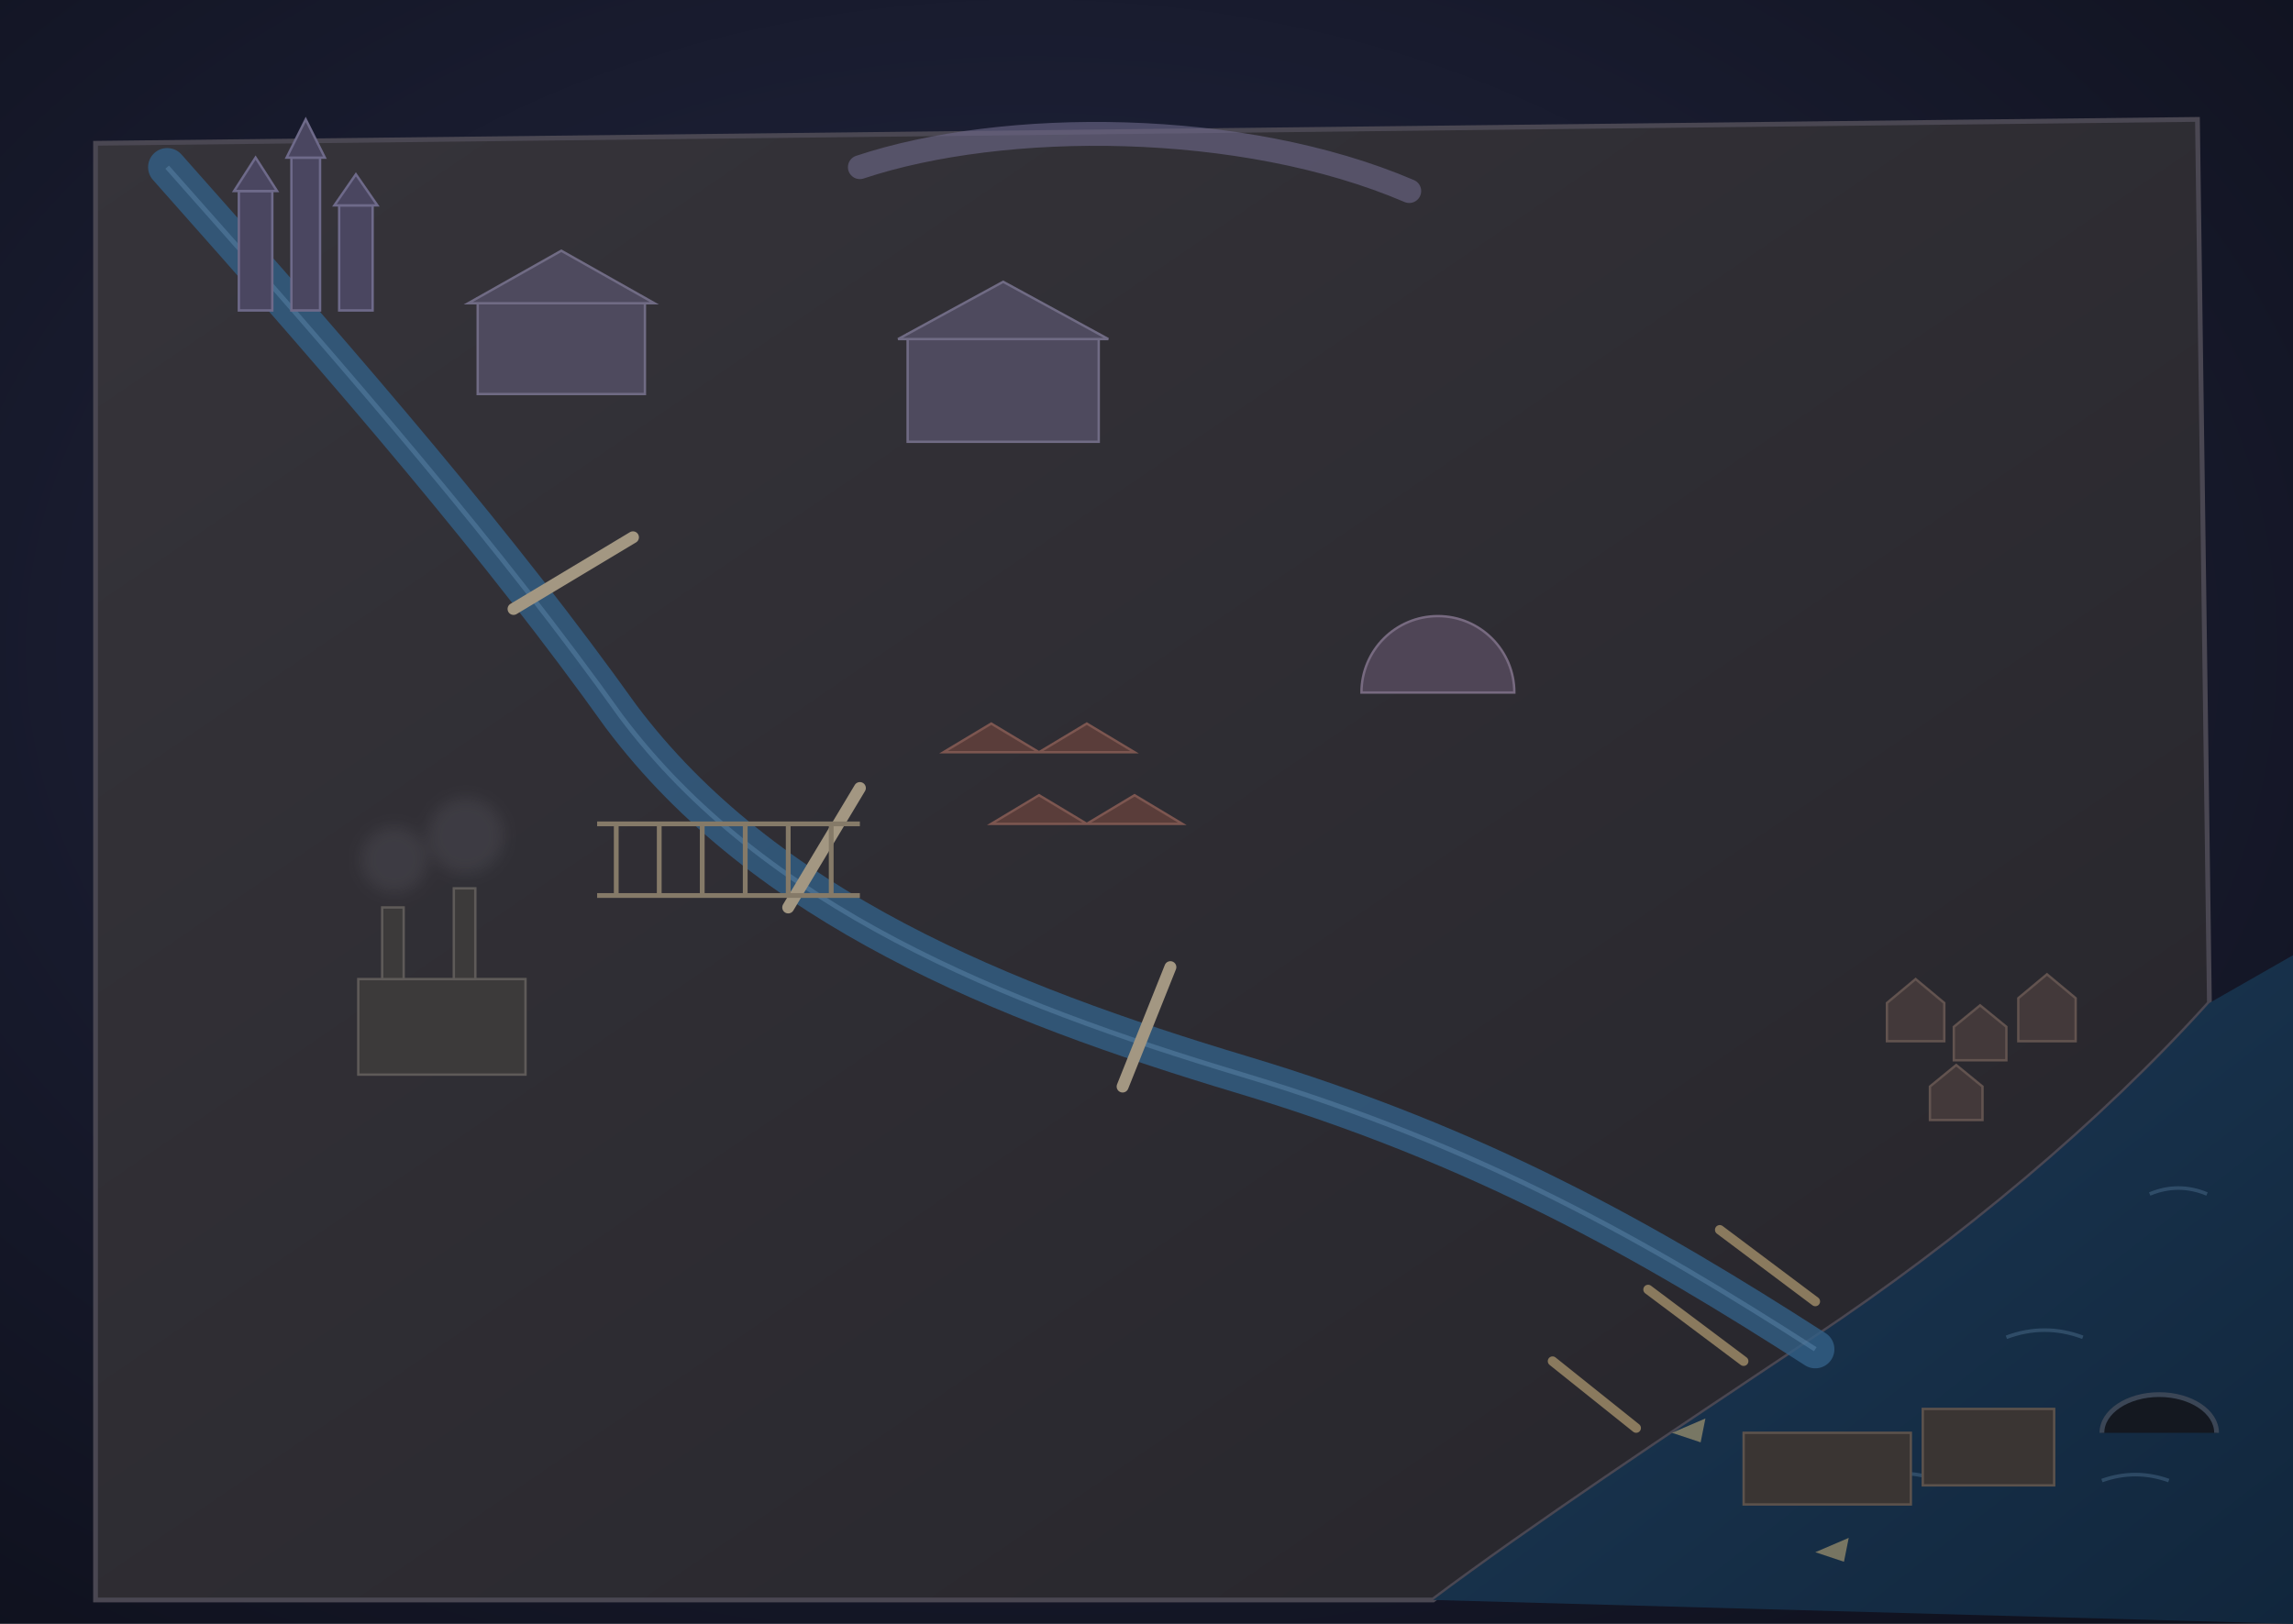
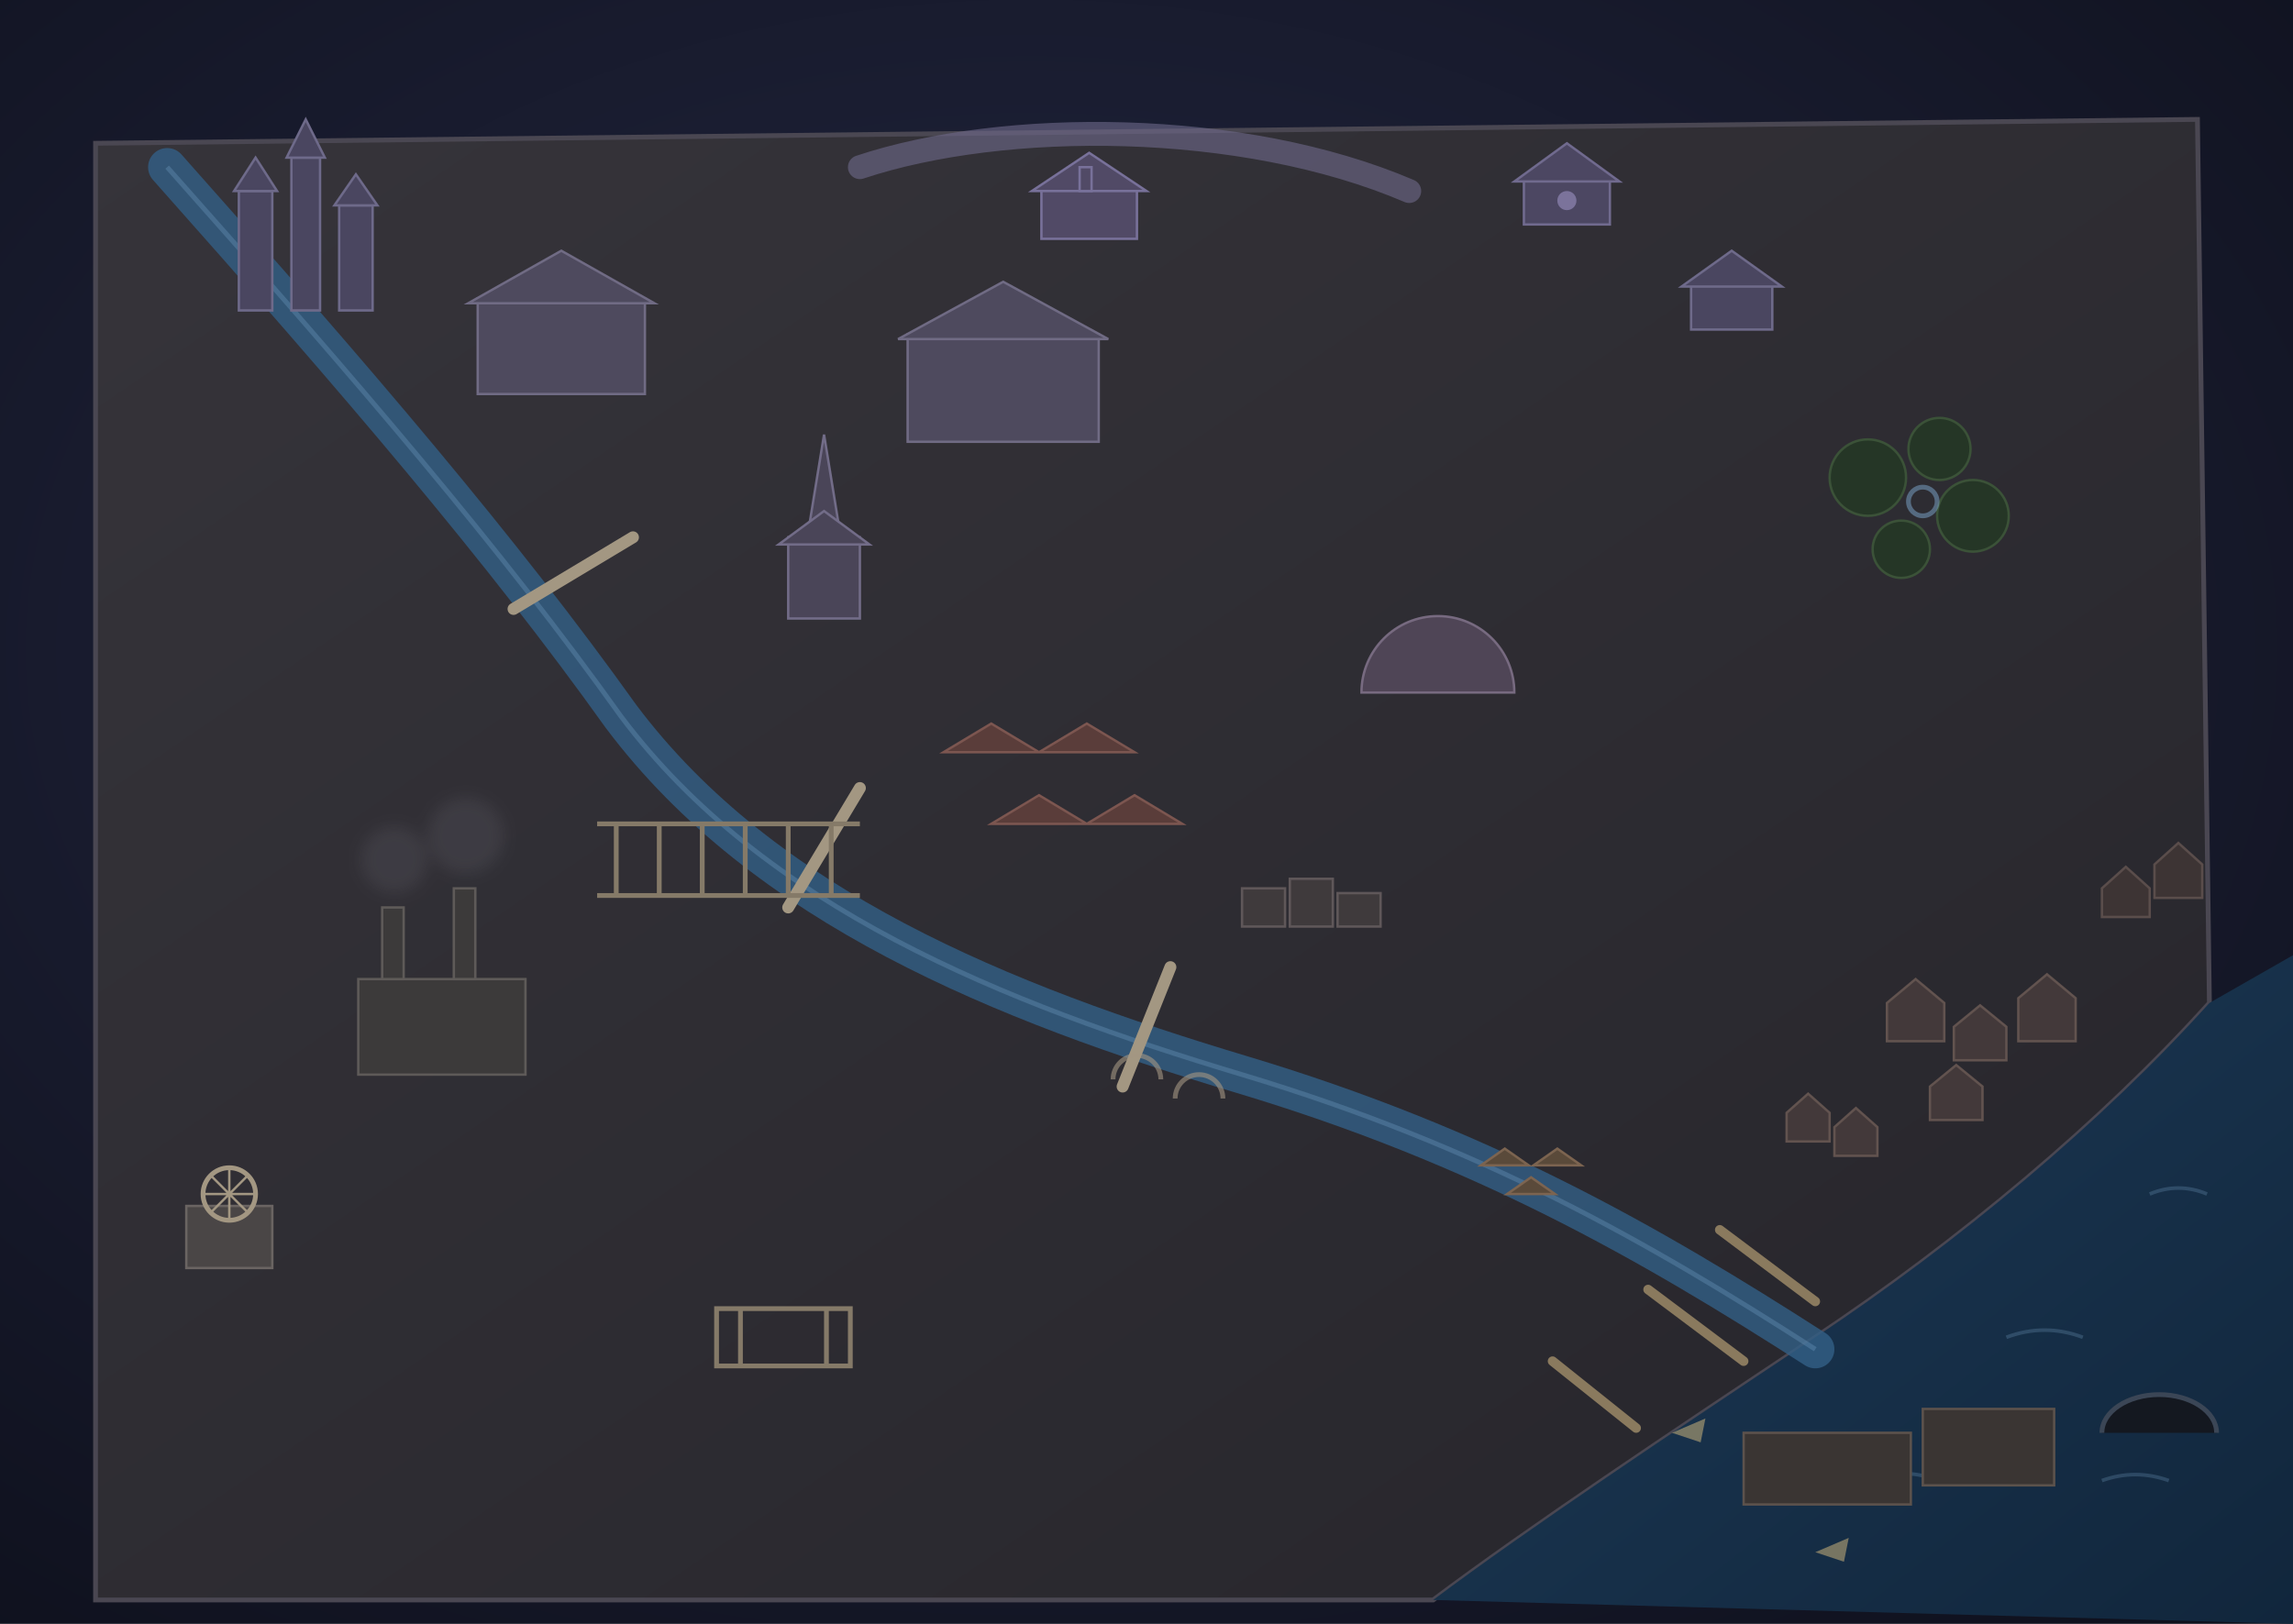
<svg xmlns="http://www.w3.org/2000/svg" viewBox="0 0 960 680">
  <defs>
    <radialGradient id="kbg" cx="45%" cy="40%" r="80%">
      <stop offset="0" stop-color="#232741" />
      <stop offset="1" stop-color="#0e101c" />
    </radialGradient>
    <linearGradient id="kland" x1="0" y1="0" x2="1" y2="1">
      <stop offset="0" stop-color="#36343a" />
      <stop offset="1" stop-color="#26252b" />
    </linearGradient>
    <linearGradient id="ksea" x1="0" y1="0" x2="1" y2="1">
      <stop offset="0" stop-color="#1d3b58" />
      <stop offset="1" stop-color="#11263c" />
    </linearGradient>
    <filter id="kglow" x="-50%" y="-50%" width="200%" height="200%">
      <feGaussianBlur stdDeviation="3" />
    </filter>
  </defs>
  <rect width="960" height="680" fill="url(#kbg)" />
  <path d="M40 60 L920 50 L925 420 C880 470 820 520 760 560 C700 600 640 640 600 670 L40 670 Z" fill="url(#kland)" stroke="#4a4752" stroke-width="2" />
  <path d="M925 420 C880 470 820 520 760 560 C700 600 640 640 600 670 L960 680 L960 400 Z" fill="url(#ksea)" />
  <g fill="none" stroke="#7fa8cf" stroke-opacity=".25" stroke-width="1.5">
    <path d="M840 560 q16 -6 32 0 M780 620 q16 -6 32 0 M880 620 q14 -5 28 0 M900 500 q12 -5 24 0" />
  </g>
  <path d="M70 70 C150 160 210 230 260 300 C320 380 420 420 520 450 C620 480 690 520 760 565" fill="none" stroke="#335f86" stroke-width="16" stroke-opacity=".8" stroke-linecap="round" />
  <path d="M70 70 C150 160 210 230 260 300 C320 380 420 420 520 450 C620 480 690 520 760 565" fill="none" stroke="#86b4dc" stroke-width="2" stroke-opacity=".25" />
  <g stroke="#a39782" stroke-width="5" stroke-linecap="round">
    <path d="M215 255 L265 225 M330 380 L360 330 M470 455 L490 405" />
  </g>
  <g fill="#4a4660" stroke="#6e6a8a">
    <rect x="100" y="80" width="14" height="50" />
    <rect x="122" y="66" width="12" height="64" />
    <rect x="142" y="86" width="14" height="44" />
    <path d="M98 80 l9 -14 l9 14 Z M120 66 l8 -16 l8 16 Z M140 86 l9 -13 l9 13 Z" />
  </g>
  <path d="M360 70 C420 50 520 50 590 80" fill="none" stroke="#6e6a8a" stroke-width="10" stroke-opacity=".6" stroke-linecap="round" />
  <g fill="#4e4a5e" stroke="#706b84">
    <rect x="380" y="140" width="80" height="45" />
    <path d="M376 142 L420 118 L464 142 Z" />
    <rect x="200" y="125" width="70" height="40" />
    <path d="M196 127 L235 105 L274 127 Z" />
  </g>
  <g fill="#5a3d3a" stroke="#7c5650">
    <path d="M395 315 l20 -12 l20 12 Z M435 315 l20 -12 l20 12 Z M415 345 l20 -12 l20 12 Z M455 345 l20 -12 l20 12 Z" />
  </g>
  <g fill="none" stroke="#857a68" stroke-width="2">
    <path d="M250 345 h110 M250 375 h110 M258 345 v30 M276 345 v30 M294 345 v30 M312 345 v30 M330 345 v30 M348 345 v30" />
  </g>
  <path d="M570 290 a32 32 0 0 1 64 0 Z" fill="#4f4556" stroke="#776a80" />
  <g fill="#3c3a3a" stroke="#5e5a58">
    <rect x="150" y="410" width="70" height="40" />
    <rect x="160" y="380" width="9" height="30" />
    <rect x="190" y="372" width="9" height="38" />
  </g>
  <g fill="#9a9aa8" opacity=".12" filter="url(#kglow)">
    <circle cx="165" cy="360" r="14" />
    <circle cx="195" cy="350" r="16" />
  </g>
  <g fill="#43393a" stroke="#62534f">
    <path d="M790 420 l12 -10 l12 10 v16 h-24 Z M818 430 l11 -9 l11 9 v14 h-22 Z M845 418 l12 -10 l12 10 v18 h-24 Z M808 455 l11 -9 l11 9 v14 h-22 Z" />
  </g>
  <g fill="#3a3533" stroke="#5c524c">
    <rect x="730" y="600" width="70" height="30" />
    <rect x="805" y="590" width="55" height="32" />
  </g>
  <g stroke="#8a7a5e" stroke-width="4" stroke-linecap="round">
    <path d="M690 540 l40 30 M720 515 l40 30 M650 570 l35 28" />
  </g>
  <g fill="#c9b07a" opacity=".55">
    <path d="M700 600 l14 -6 l-2 10 Z M760 650 l14 -6 l-2 10 Z" />
  </g>
  <path d="M880 600 a24 16 0 0 1 48 0" fill="#141820" stroke="#3b4656" stroke-width="2" />
+   <g fill="#514a66" stroke="#78719a">
+     <rect x="436" y="78" width="40" height="22" />
+     <path d="M432 80 L456 64 L480 80 Z" />
+     <rect x="452" y="70" width="5" height="10" />
+   </g>
+   <g fill="#4c4762" stroke="#706a8e">
+     <rect x="638" y="74" width="36" height="20" />
+     <path d="M634 76 L656 60 L678 76 Z" />
+     <circle cx="656" cy="84" r="4" fill="#8f86b4" stroke="none" opacity=".7" />
+   </g>
+   <g fill="#4a4660" stroke="#6e6a8a">
+     <rect x="708" y="118" width="34" height="20" />
+     <path d="M704 120 L725 105 L746 120 Z" />
+   </g>
+   <g fill="#253626" stroke="#3b5238">
+     <circle cx="782" cy="200" r="16" />
+     <circle cx="812" cy="188" r="13" />
+     <circle cx="826" cy="216" r="15" />
+     <circle cx="796" cy="230" r="12" />
+   </g>
+   <circle cx="805" cy="210" r="6" fill="none" stroke="#7fa8cf" stroke-opacity=".5" stroke-width="2" />
+   <g fill="#4a4558" stroke="#726c88">
+     <rect x="330" y="225" width="30" height="34" />
+     <path d="M345 182 L352 225 L338 225 Z" />
+     <path d="M326 228 L345 214 L364 228 Z" />
+   </g>
+   <g fill="#3f3a3c" stroke="#5f5759">
+     <rect x="520" y="372" width="18" height="16" />
+     <rect x="540" y="368" width="18" height="20" />
+     <rect x="560" y="374" width="18" height="14" />
+   </g>
+   <g fill="none" stroke="#857a68" stroke-width="2">
+     <path d="M300 548 h56 v24 h-56 Z M310 548 v24 M346 548 v24" />
+   </g>
+   <g fill="#4a4646" stroke="#6a6462">
+     <rect x="78" y="505" width="36" height="26" />
+   </g>
+   <circle cx="96" cy="500" r="11" fill="none" stroke="#a39782" stroke-width="2" />
+   <path d="M96 489 v22 M85 500 h22 M88 492 l16 16 M104 492 l-16 16" stroke="#a39782" stroke-width="1" />
+   <g fill="#5a4a3a" stroke="#7c6450">
+     <path d="M620 488 l10 -7 l10 7 Z M642 488 l10 -7 l10 7 Z M631 500 l10 -7 l10 7 Z" />
+   </g>
+   <g fill="#43393a" stroke="#62534f">
+     <path d="M748 466 l9 -8 l9 8 v12 h-18 Z M768 472 l9 -8 l9 8 v12 h-18 Z" />
+   </g>
+   <g fill="#3d3434" stroke="#5a4d4b">
+     <path d="M880 372 l10 -9 l10 9 v12 h-20 Z M902 362 l10 -9 l10 9 v14 h-20 Z" />
+   </g>
+   <g fill="none" stroke="#a39782" stroke-opacity=".6" stroke-width="2">
+     <path d="M466 452 a10 10 0 0 1 20 0 M492 460 a10 10 0 0 1 20 0" />
+   </g>
</svg>
